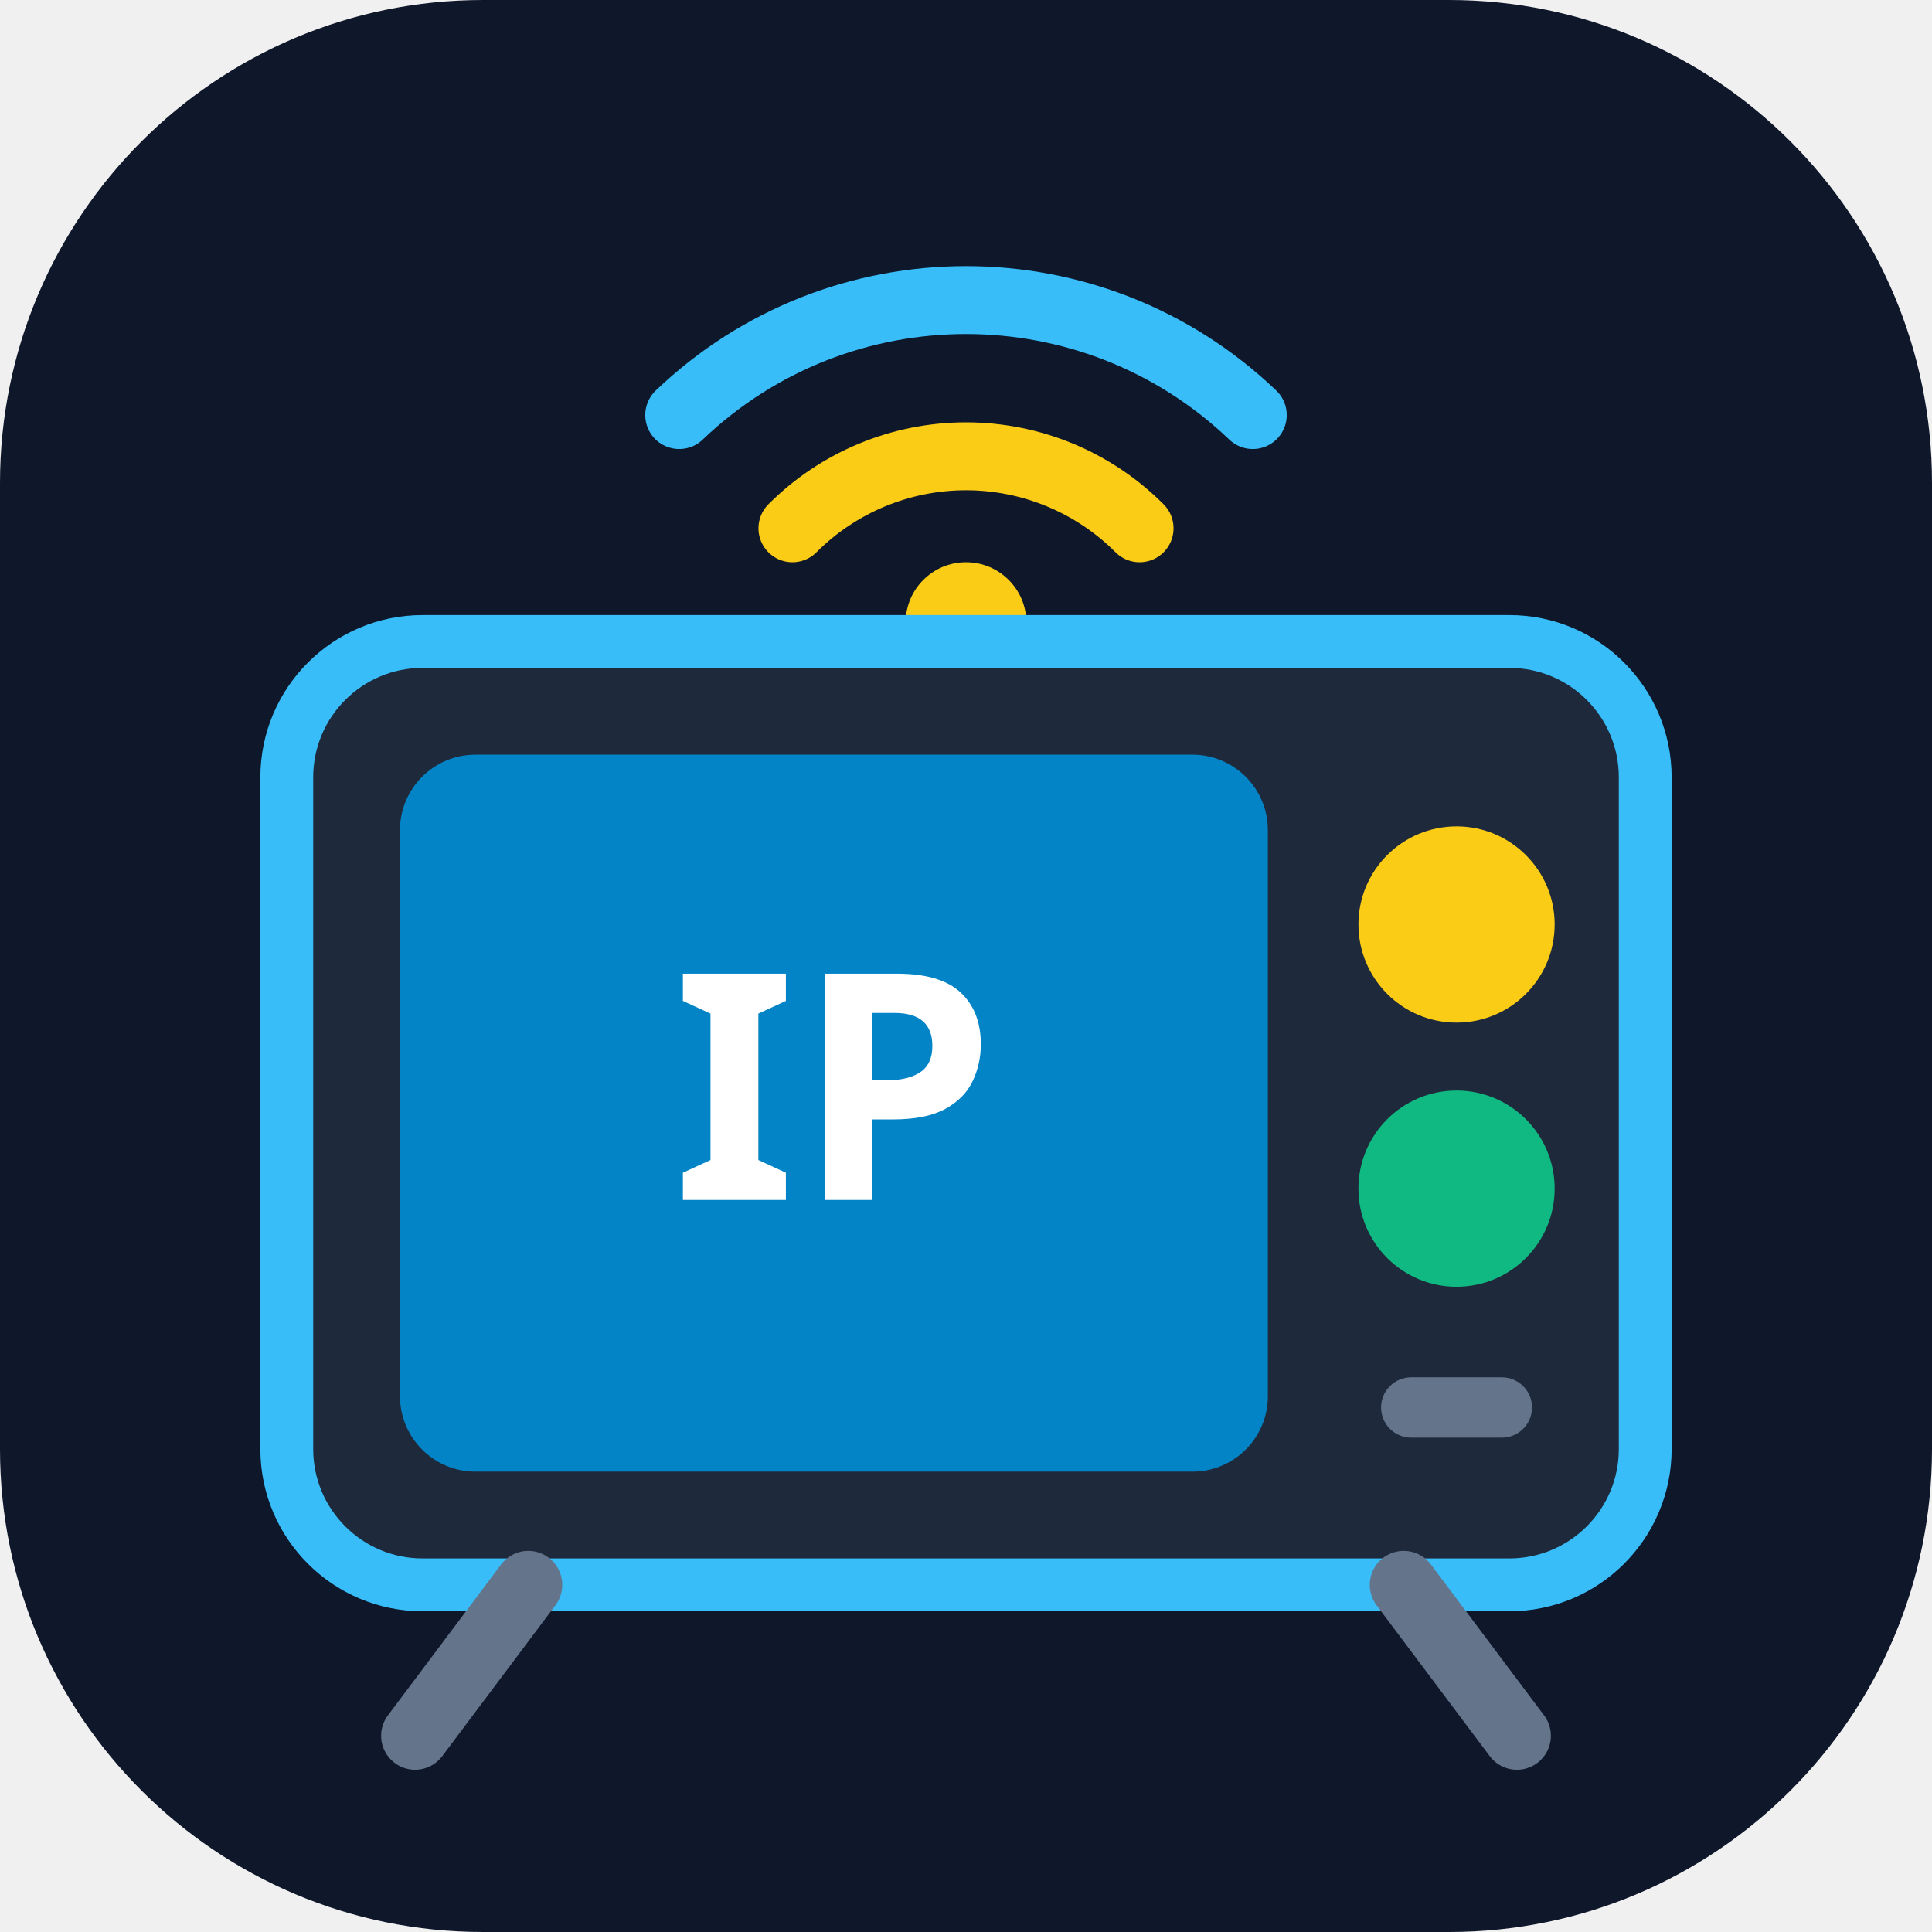
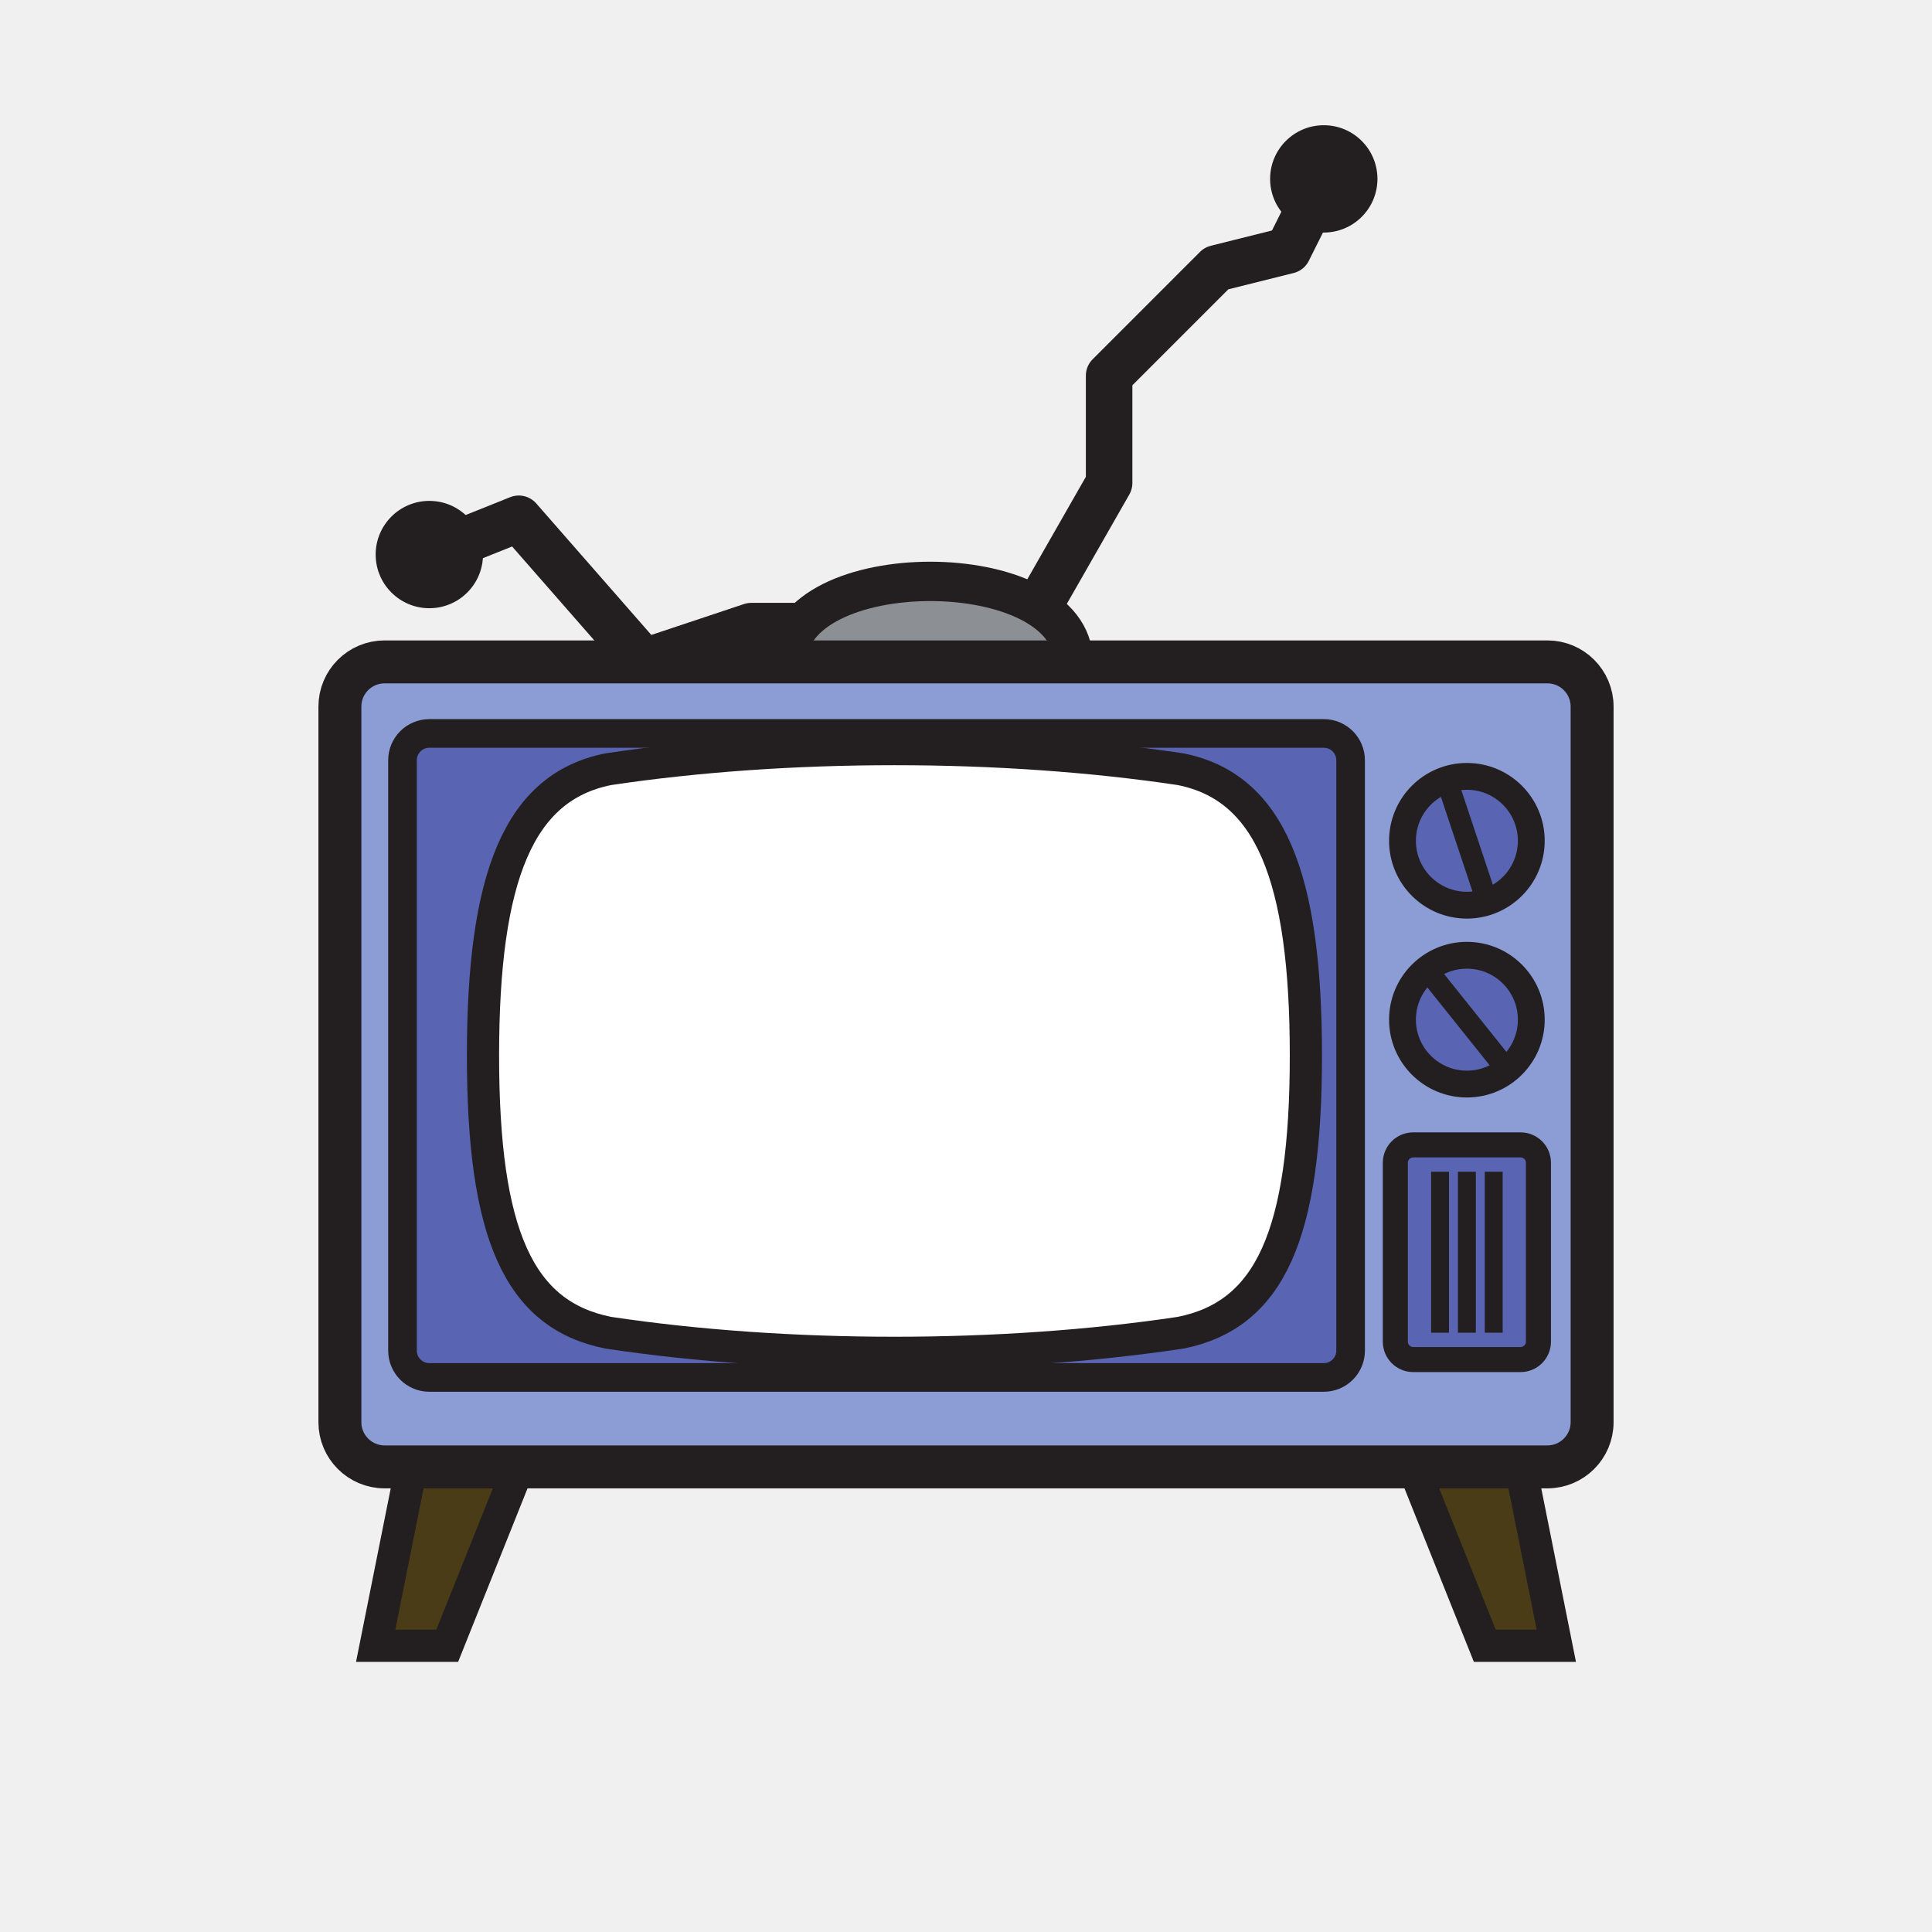
- <svg xmlns="http://www.w3.org/2000/svg" viewBox="0 0 512 512" width="512" height="512">
-   <rect width="512" height="512" rx="128" fill="#0f172a" />
-   <path d="M180 110 A110 110 0 0 1 332 110" fill="none" stroke="#38bdf8" stroke-width="18" stroke-linecap="round" />
-   <path d="M210 140 A65 65 0 0 1 302 140" fill="none" stroke="#facc15" stroke-width="18" stroke-linecap="round" />
-   <circle cx="256" cy="165" r="16" fill="#facc15" />
-   <rect x="76" y="170" width="360" height="250" rx="36" fill="#1e293b" stroke="#38bdf8" stroke-width="14" />
-   <rect x="106" y="200" width="230" height="190" rx="20" fill="#0284c7" />
-   <text x="221" y="318" font-family="sans-serif" font-weight="900" font-size="84" fill="#ffffff" text-anchor="middle">IP</text>
-   <circle cx="386" cy="245" r="26" fill="#facc15" />
-   <circle cx="386" cy="315" r="26" fill="#10b981" />
-   <rect x="366" y="365" width="40" height="16" rx="8" fill="#64748b" />
-   <line x1="140" y1="420" x2="110" y2="460" stroke="#64748b" stroke-width="18" stroke-linecap="round" />
-   <line x1="372" y1="420" x2="402" y2="460" stroke="#64748b" stroke-width="18" stroke-linecap="round" />
+ <svg xmlns="http://www.w3.org/2000/svg" viewBox="0 0 108 108">
+   <path d="M48,35 L42,35 L36,37 L29,29 L24,31" fill="none" stroke="#231f20" stroke-width="2.6" stroke-linecap="round" stroke-linejoin="round" />
+   <circle cx="24" cy="31" r="3" fill="#231f20" />
+   <path d="M58,34 L62,27 L62,21 L68,15 L72,14 L74,10" fill="none" stroke="#231f20" stroke-width="2.6" stroke-linecap="round" stroke-linejoin="round" />
+   <circle cx="74" cy="10" r="3" fill="#231f20" />
+   <path d="M44,37 C44,31 60,31 60,37 Z" fill="#8c8f94" stroke="#231f20" stroke-width="2.2" />
+   <path d="M23,82 L21,92 L25,92 L29,82 Z" fill="#4a3c16" stroke="#231f20" stroke-width="1.8" />
+   <path d="M79,82 L83,92 L87,92 L85,82 Z" fill="#4a3c16" stroke="#231f20" stroke-width="1.8" />
+   <rect x="19" y="37" width="70" height="45" rx="2.5" fill="#8c9cd4" stroke="#231f20" stroke-width="2.4" />
+   <rect x="22.5" y="41" width="53" height="36" rx="1.5" fill="#5965b3" stroke="#231f20" stroke-width="1.6" />
+   <path d="M34,43 C44,41.5 56,41.5 66,43 C71,44 73,49 73,59 C73,69 71,73.5 66,74.5 C56,76 44,76 34,74.5 C29,73.5 27,69 27,59 C27,49 29,44 34,43 Z" fill="#ffffff" stroke="#231f20" stroke-width="1.8" />
+   <circle cx="82" cy="47" r="3.6" fill="#5965b3" stroke="#231f20" stroke-width="1.5" />
+   <line x1="81" y1="44" x2="83" y2="50" stroke="#231f20" stroke-width="1.2" />
+   <circle cx="82" cy="57" r="3.6" fill="#5965b3" stroke="#231f20" stroke-width="1.5" />
+   <line x1="80" y1="54.5" x2="84" y2="59.5" stroke="#231f20" stroke-width="1.2" />
+   <rect x="78" y="64" width="8" height="12" rx="1" fill="#5965b3" stroke="#231f20" stroke-width="1.4" />
+   <line x1="80.5" y1="65.5" x2="80.5" y2="74.5" stroke="#231f20" stroke-width="1" />
+   <line x1="82" y1="65.5" x2="82" y2="74.5" stroke="#231f20" stroke-width="1" />
+   <line x1="83.5" y1="65.5" x2="83.5" y2="74.5" stroke="#231f20" stroke-width="1" />
</svg>
